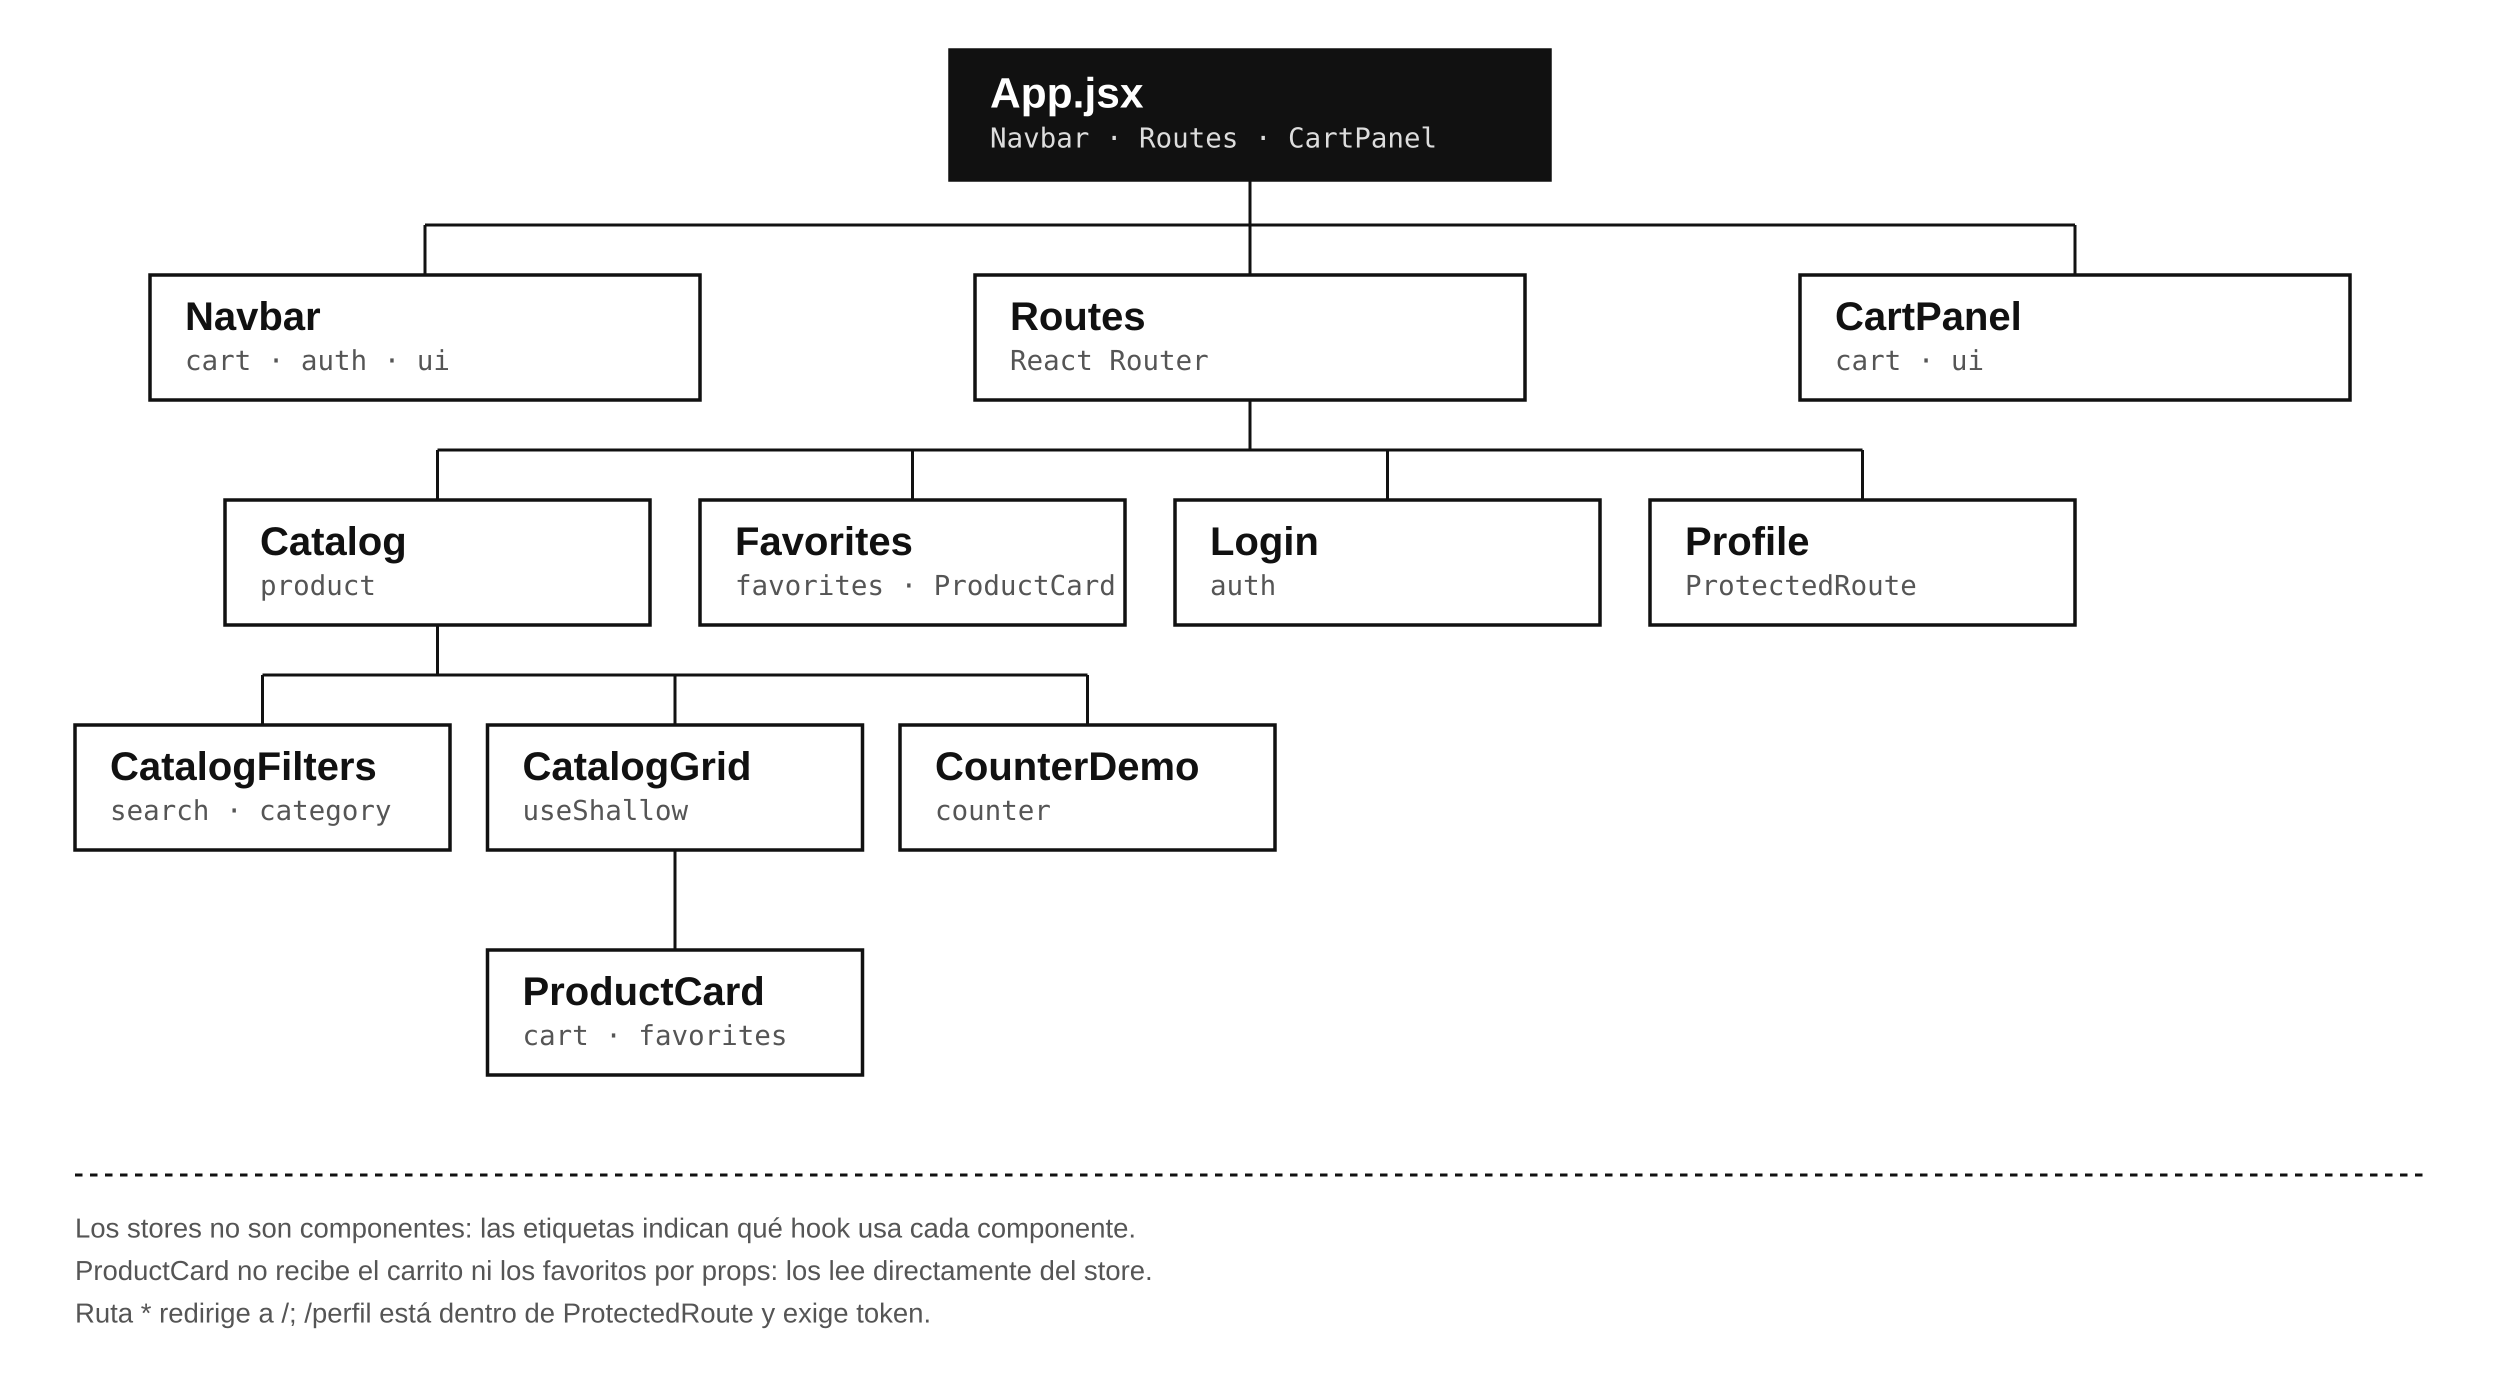
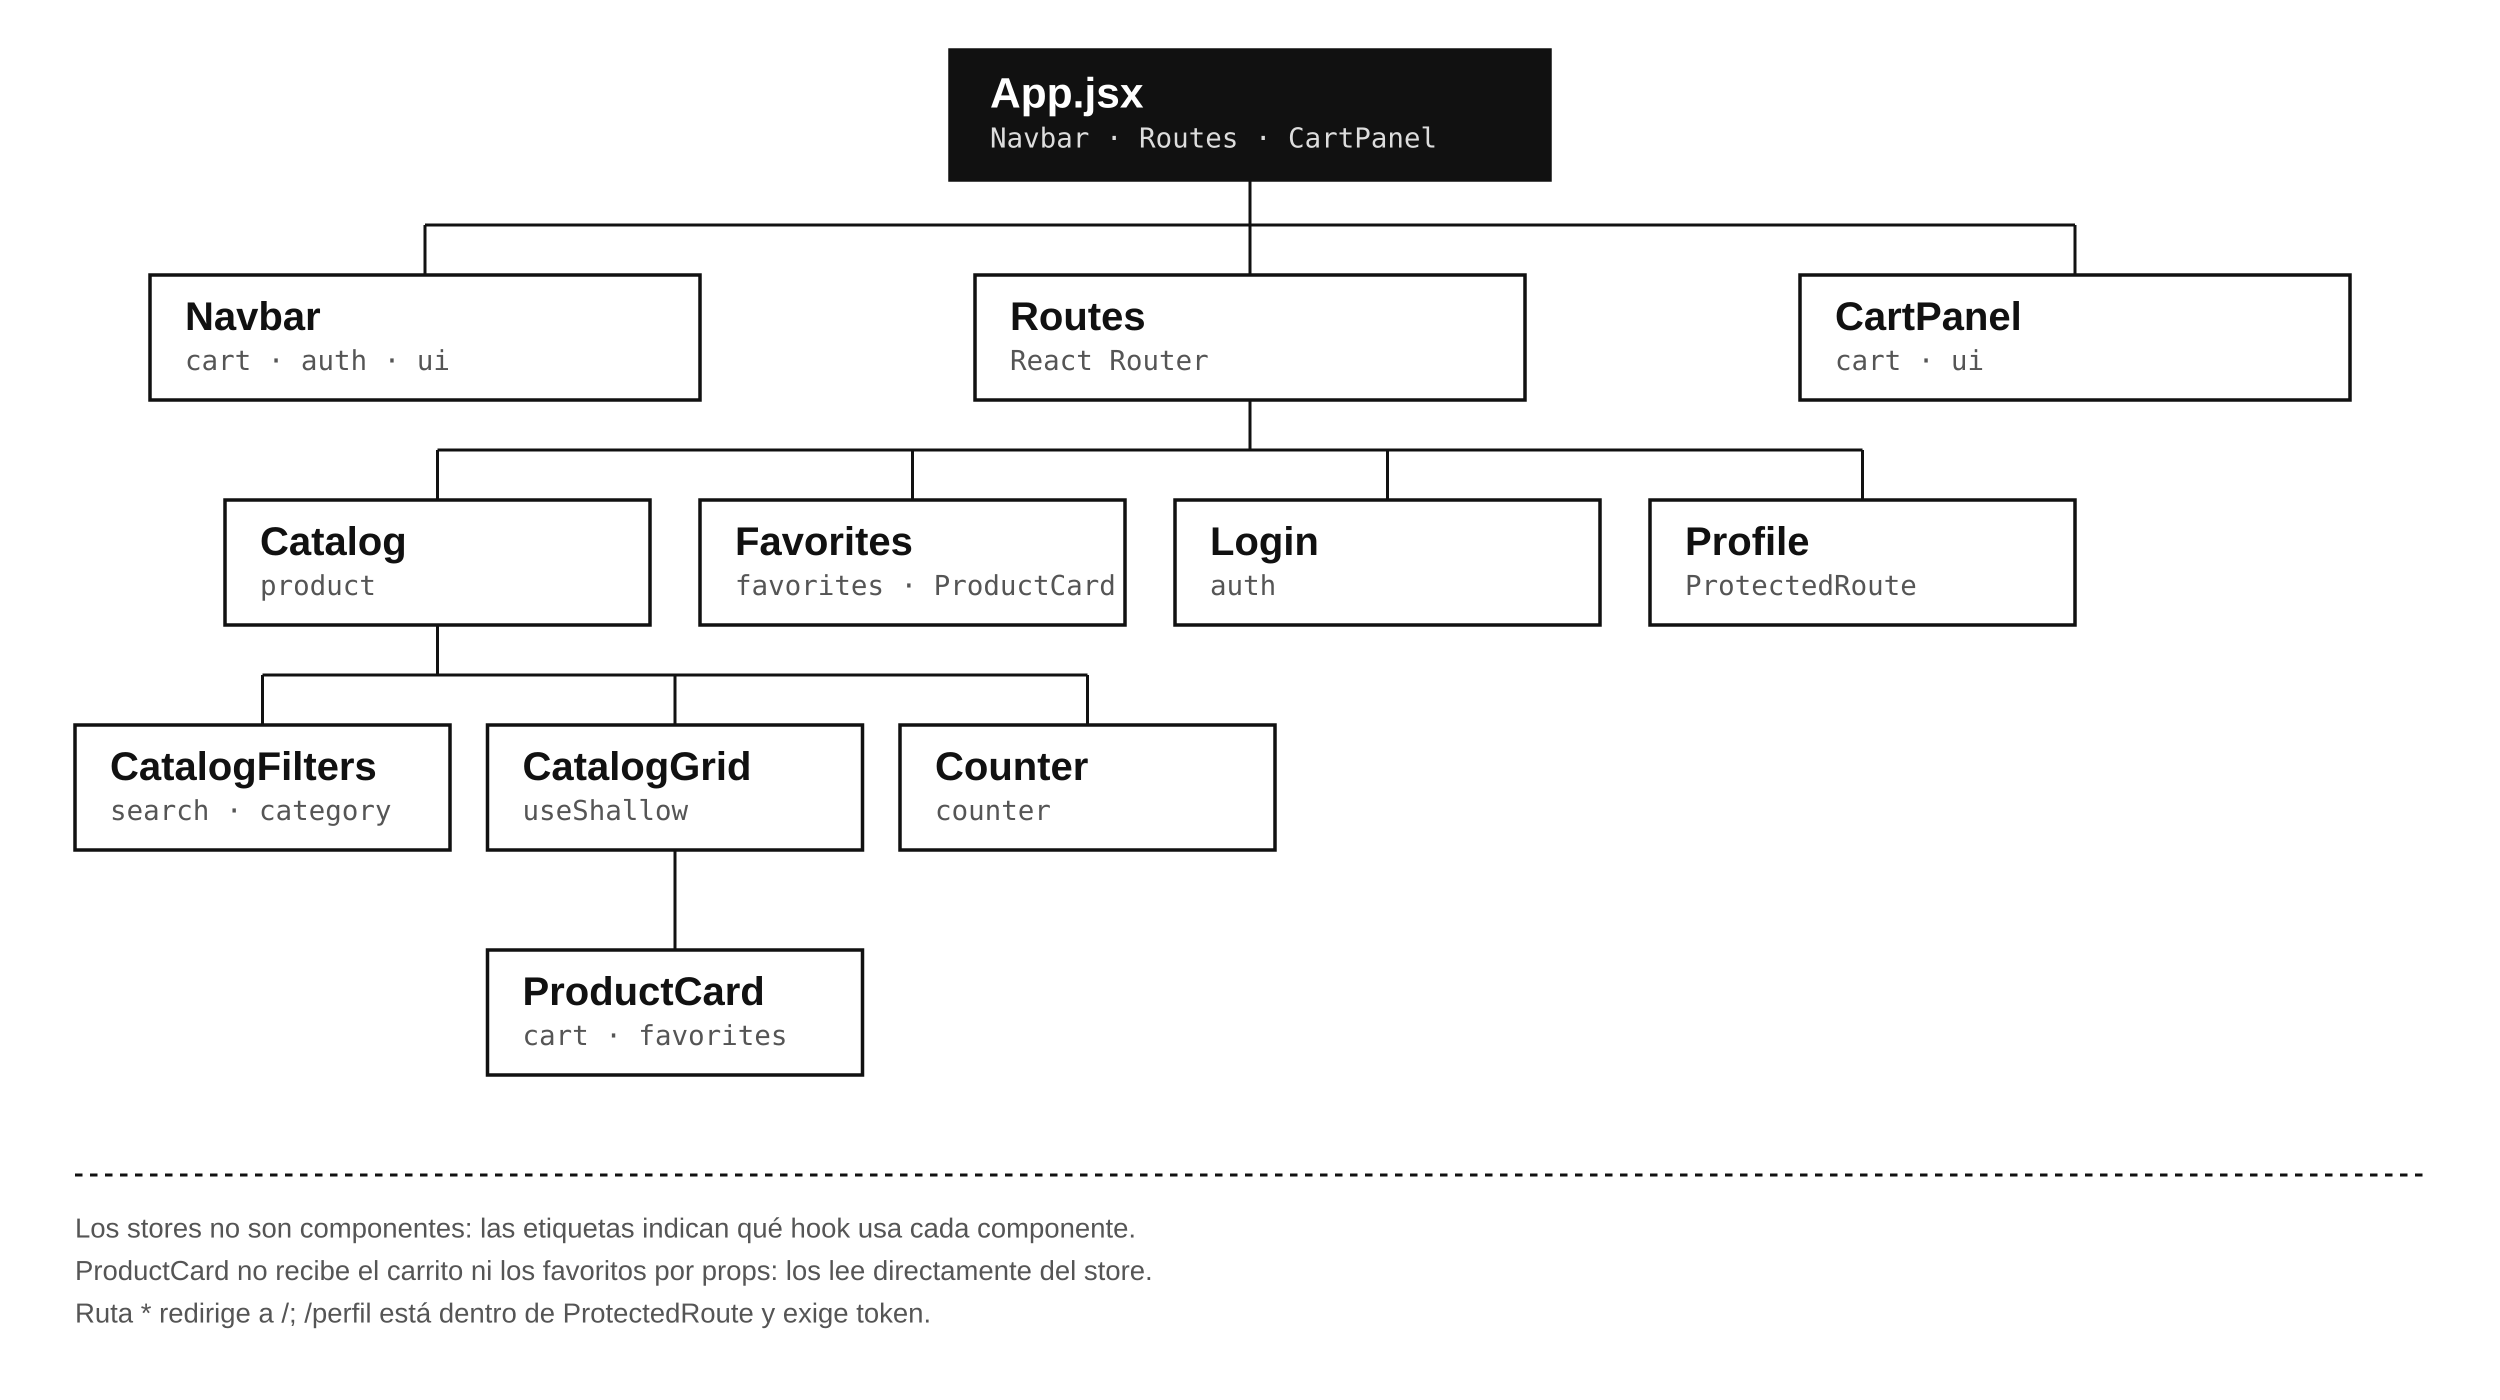
<svg xmlns="http://www.w3.org/2000/svg" width="1000" height="560" viewBox="0 0 1000 560">
  <defs>
    <style>
      .box { fill: #ffffff; stroke: #111111; stroke-width: 1.4; }
      .root { fill: #111111; stroke: #111111; stroke-width: 1.4; }
      .title { font-family: Arial, Helvetica, sans-serif; font-size: 16px; font-weight: 700; fill: #111111; }
      .title-light { font-family: Arial, Helvetica, sans-serif; font-size: 17px; font-weight: 700; fill: #ffffff; }
      .sub { font-family: Consolas, monospace; font-size: 11px; fill: #555555; }
      .sub-light { font-family: Consolas, monospace; font-size: 11px; fill: #dddddd; }
      .line { stroke: #111111; stroke-width: 1.2; fill: none; }
      .note { font-family: Arial, Helvetica, sans-serif; font-size: 11px; fill: #555555; }
    </style>
  </defs>
  <rect width="1000" height="560" fill="#ffffff" />
  <rect class="root" x="380" y="20" width="240" height="52" />
  <text class="title-light" x="396" y="43">App.jsx</text>
  <text class="sub-light" x="396" y="59">Navbar · Routes · CartPanel</text>
  <path class="line" d="M500 72 V90" />
  <path class="line" d="M170 90 H830" />
  <path class="line" d="M170 90 V110" />
  <path class="line" d="M500 90 V110" />
  <path class="line" d="M830 90 V110" />
  <rect class="box" x="60" y="110" width="220" height="50" />
  <text class="title" x="74" y="132">Navbar</text>
  <text class="sub" x="74" y="148">cart · auth · ui</text>
  <rect class="box" x="390" y="110" width="220" height="50" />
  <text class="title" x="404" y="132">Routes</text>
  <text class="sub" x="404" y="148">React Router</text>
  <rect class="box" x="720" y="110" width="220" height="50" />
  <text class="title" x="734" y="132">CartPanel</text>
  <text class="sub" x="734" y="148">cart · ui</text>
  <path class="line" d="M500 160 V180" />
  <path class="line" d="M175 180 H745" />
  <path class="line" d="M175 180 V200" />
  <path class="line" d="M365 180 V200" />
  <path class="line" d="M555 180 V200" />
  <path class="line" d="M745 180 V200" />
  <rect class="box" x="90" y="200" width="170" height="50" />
  <text class="title" x="104" y="222">Catalog</text>
  <text class="sub" x="104" y="238">product</text>
  <rect class="box" x="280" y="200" width="170" height="50" />
  <text class="title" x="294" y="222">Favorites</text>
  <text class="sub" x="294" y="238">favorites · ProductCard</text>
  <rect class="box" x="470" y="200" width="170" height="50" />
  <text class="title" x="484" y="222">Login</text>
  <text class="sub" x="484" y="238">auth</text>
  <rect class="box" x="660" y="200" width="170" height="50" />
  <text class="title" x="674" y="222">Profile</text>
  <text class="sub" x="674" y="238">ProtectedRoute</text>
  <path class="line" d="M175 250 V270" />
  <path class="line" d="M105 270 H435" />
  <path class="line" d="M105 270 V290" />
  <path class="line" d="M270 270 V290" />
  <path class="line" d="M435 270 V290" />
  <rect class="box" x="30" y="290" width="150" height="50" />
  <text class="title" x="44" y="312">CatalogFilters</text>
  <text class="sub" x="44" y="328">search · category</text>
  <rect class="box" x="195" y="290" width="150" height="50" />
  <text class="title" x="209" y="312">CatalogGrid</text>
  <text class="sub" x="209" y="328">useShallow</text>
  <rect class="box" x="360" y="290" width="150" height="50" />
-   <text class="title" x="374" y="312">CounterDemo</text>
+   <text class="title" x="374" y="312">Counter</text>
  <text class="sub" x="374" y="328">counter</text>
  <path class="line" d="M270 340 V380" />
  <rect class="box" x="195" y="380" width="150" height="50" />
  <text class="title" x="209" y="402">ProductCard</text>
  <text class="sub" x="209" y="418">cart · favorites</text>
  <path class="line" d="M30 470 H970" stroke-dasharray="3 3" />
  <text class="note" x="30" y="495">
    Los stores no son componentes: las etiquetas indican qué hook usa cada componente.
  </text>
  <text class="note" x="30" y="512">
    ProductCard no recibe el carrito ni los favoritos por props: los lee directamente del store.
  </text>
  <text class="note" x="30" y="529">
    Ruta * redirige a /; /perfil está dentro de ProtectedRoute y exige token.
  </text>
</svg>
